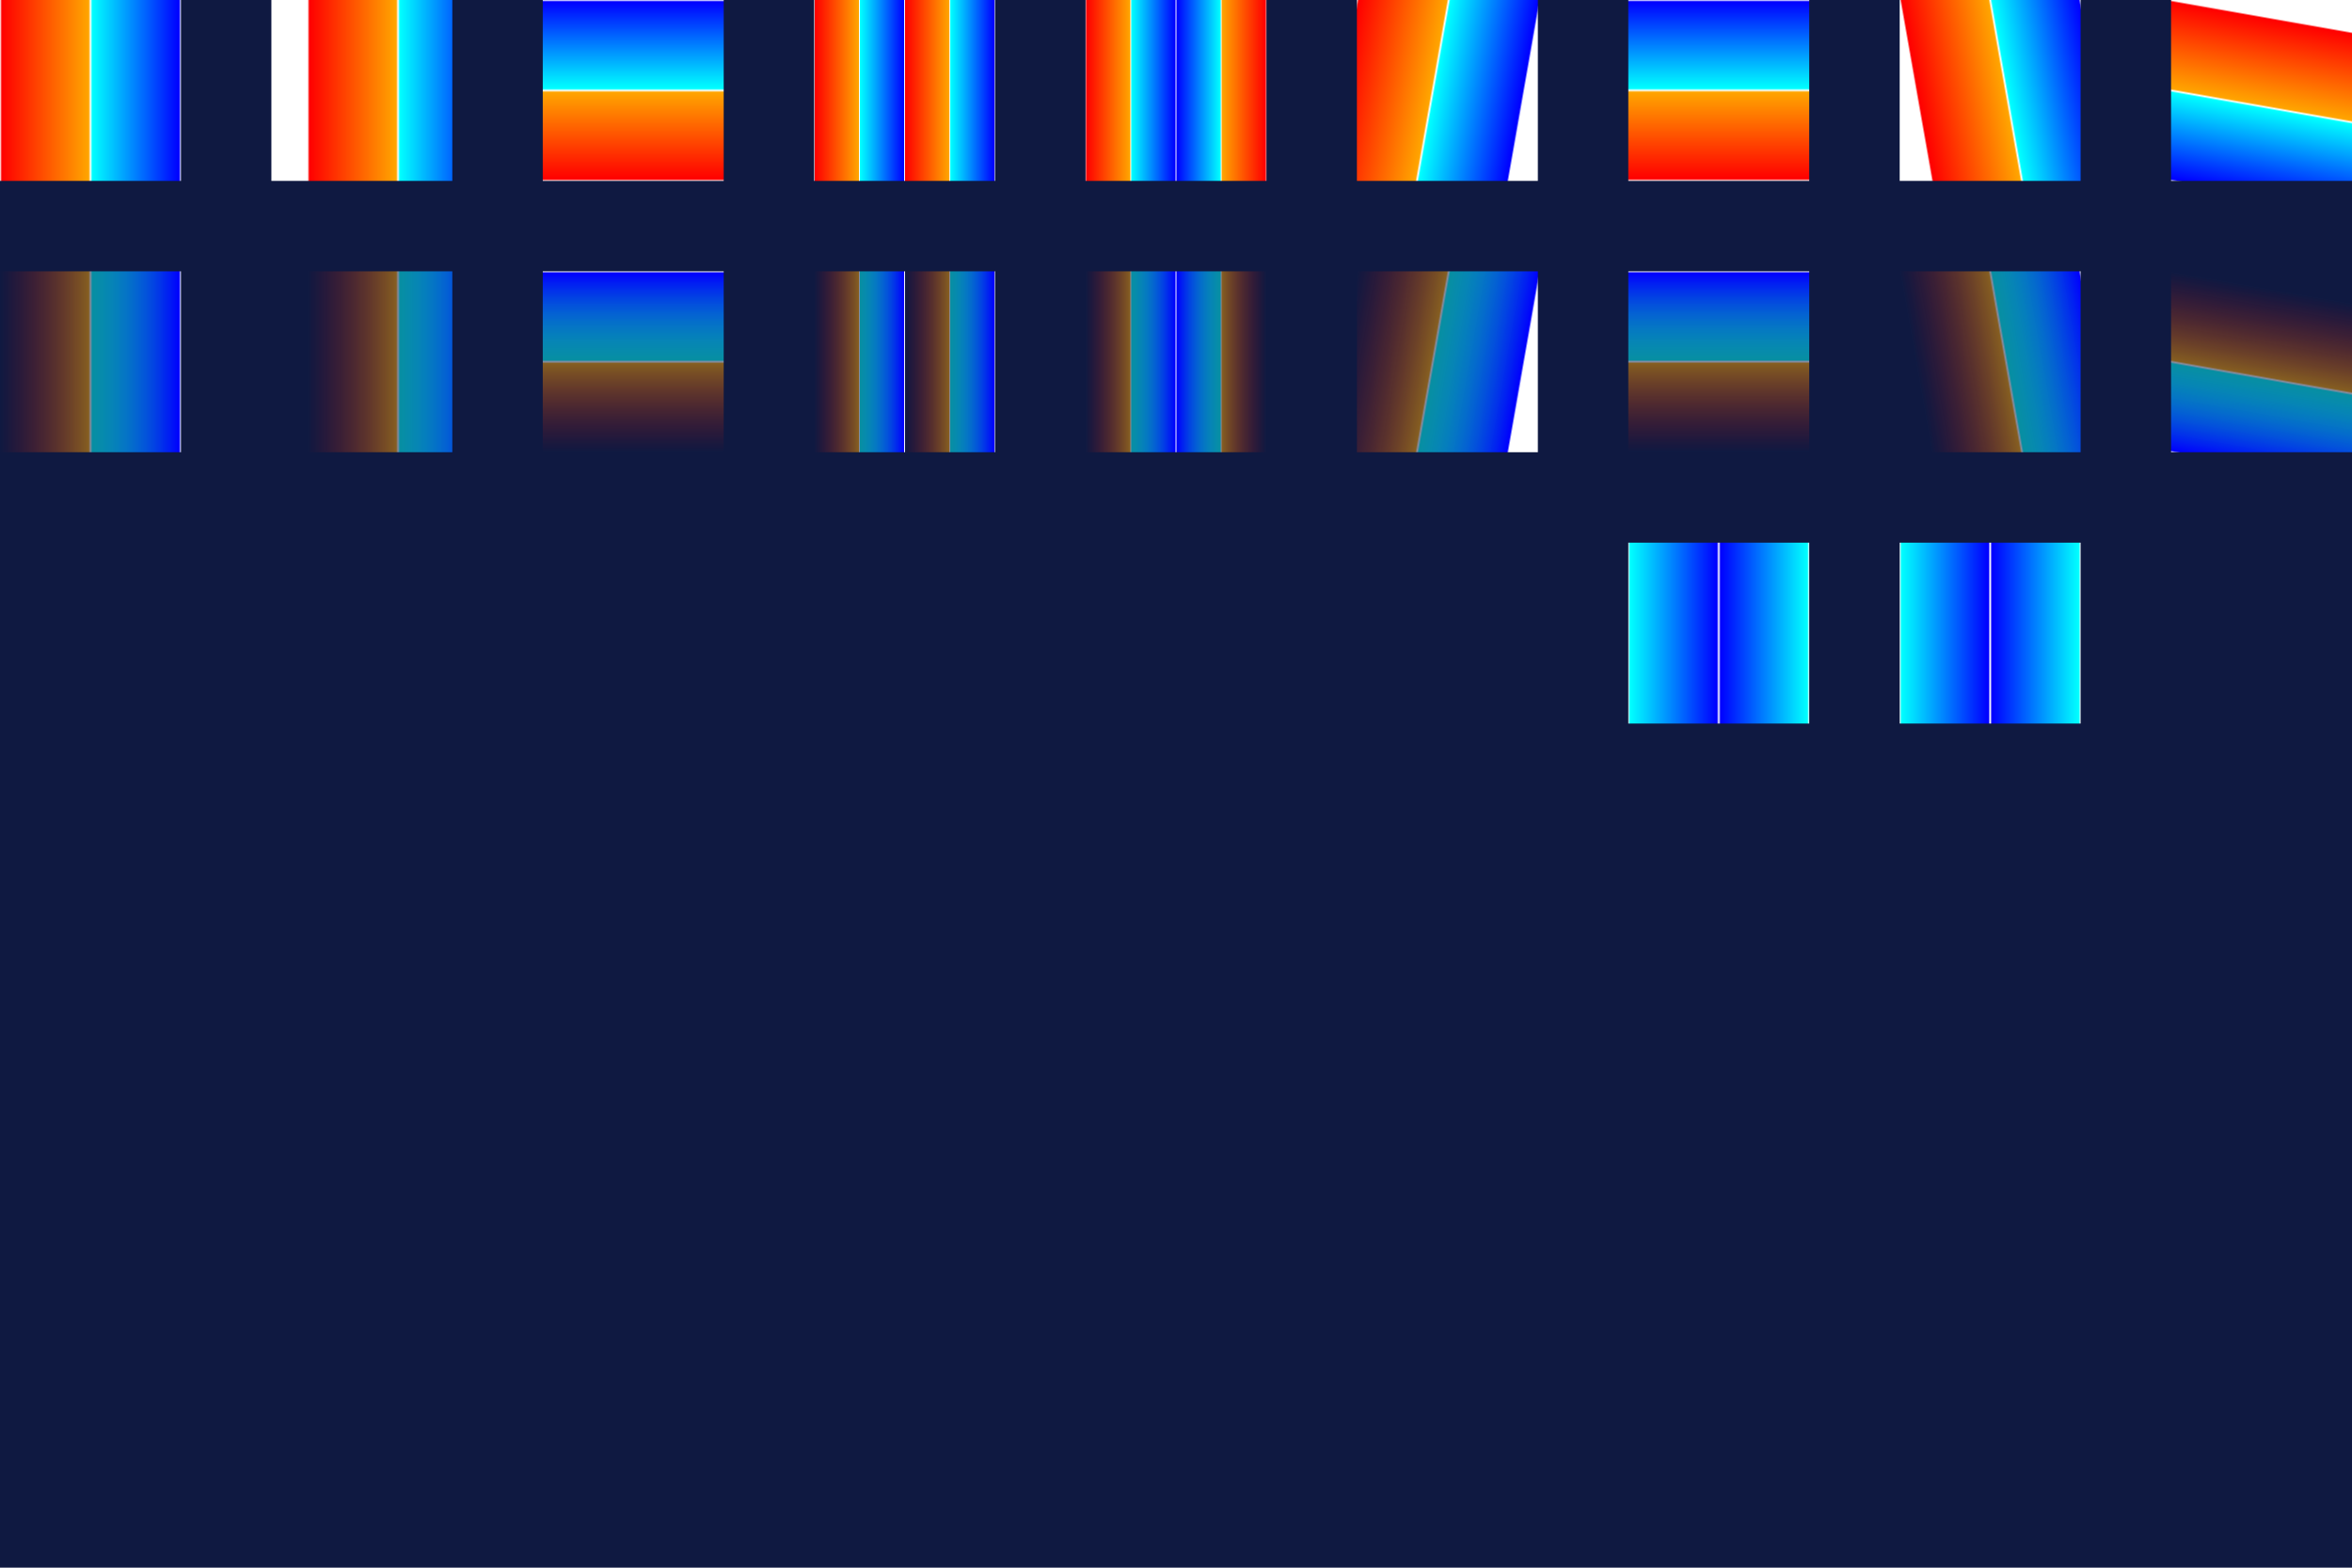
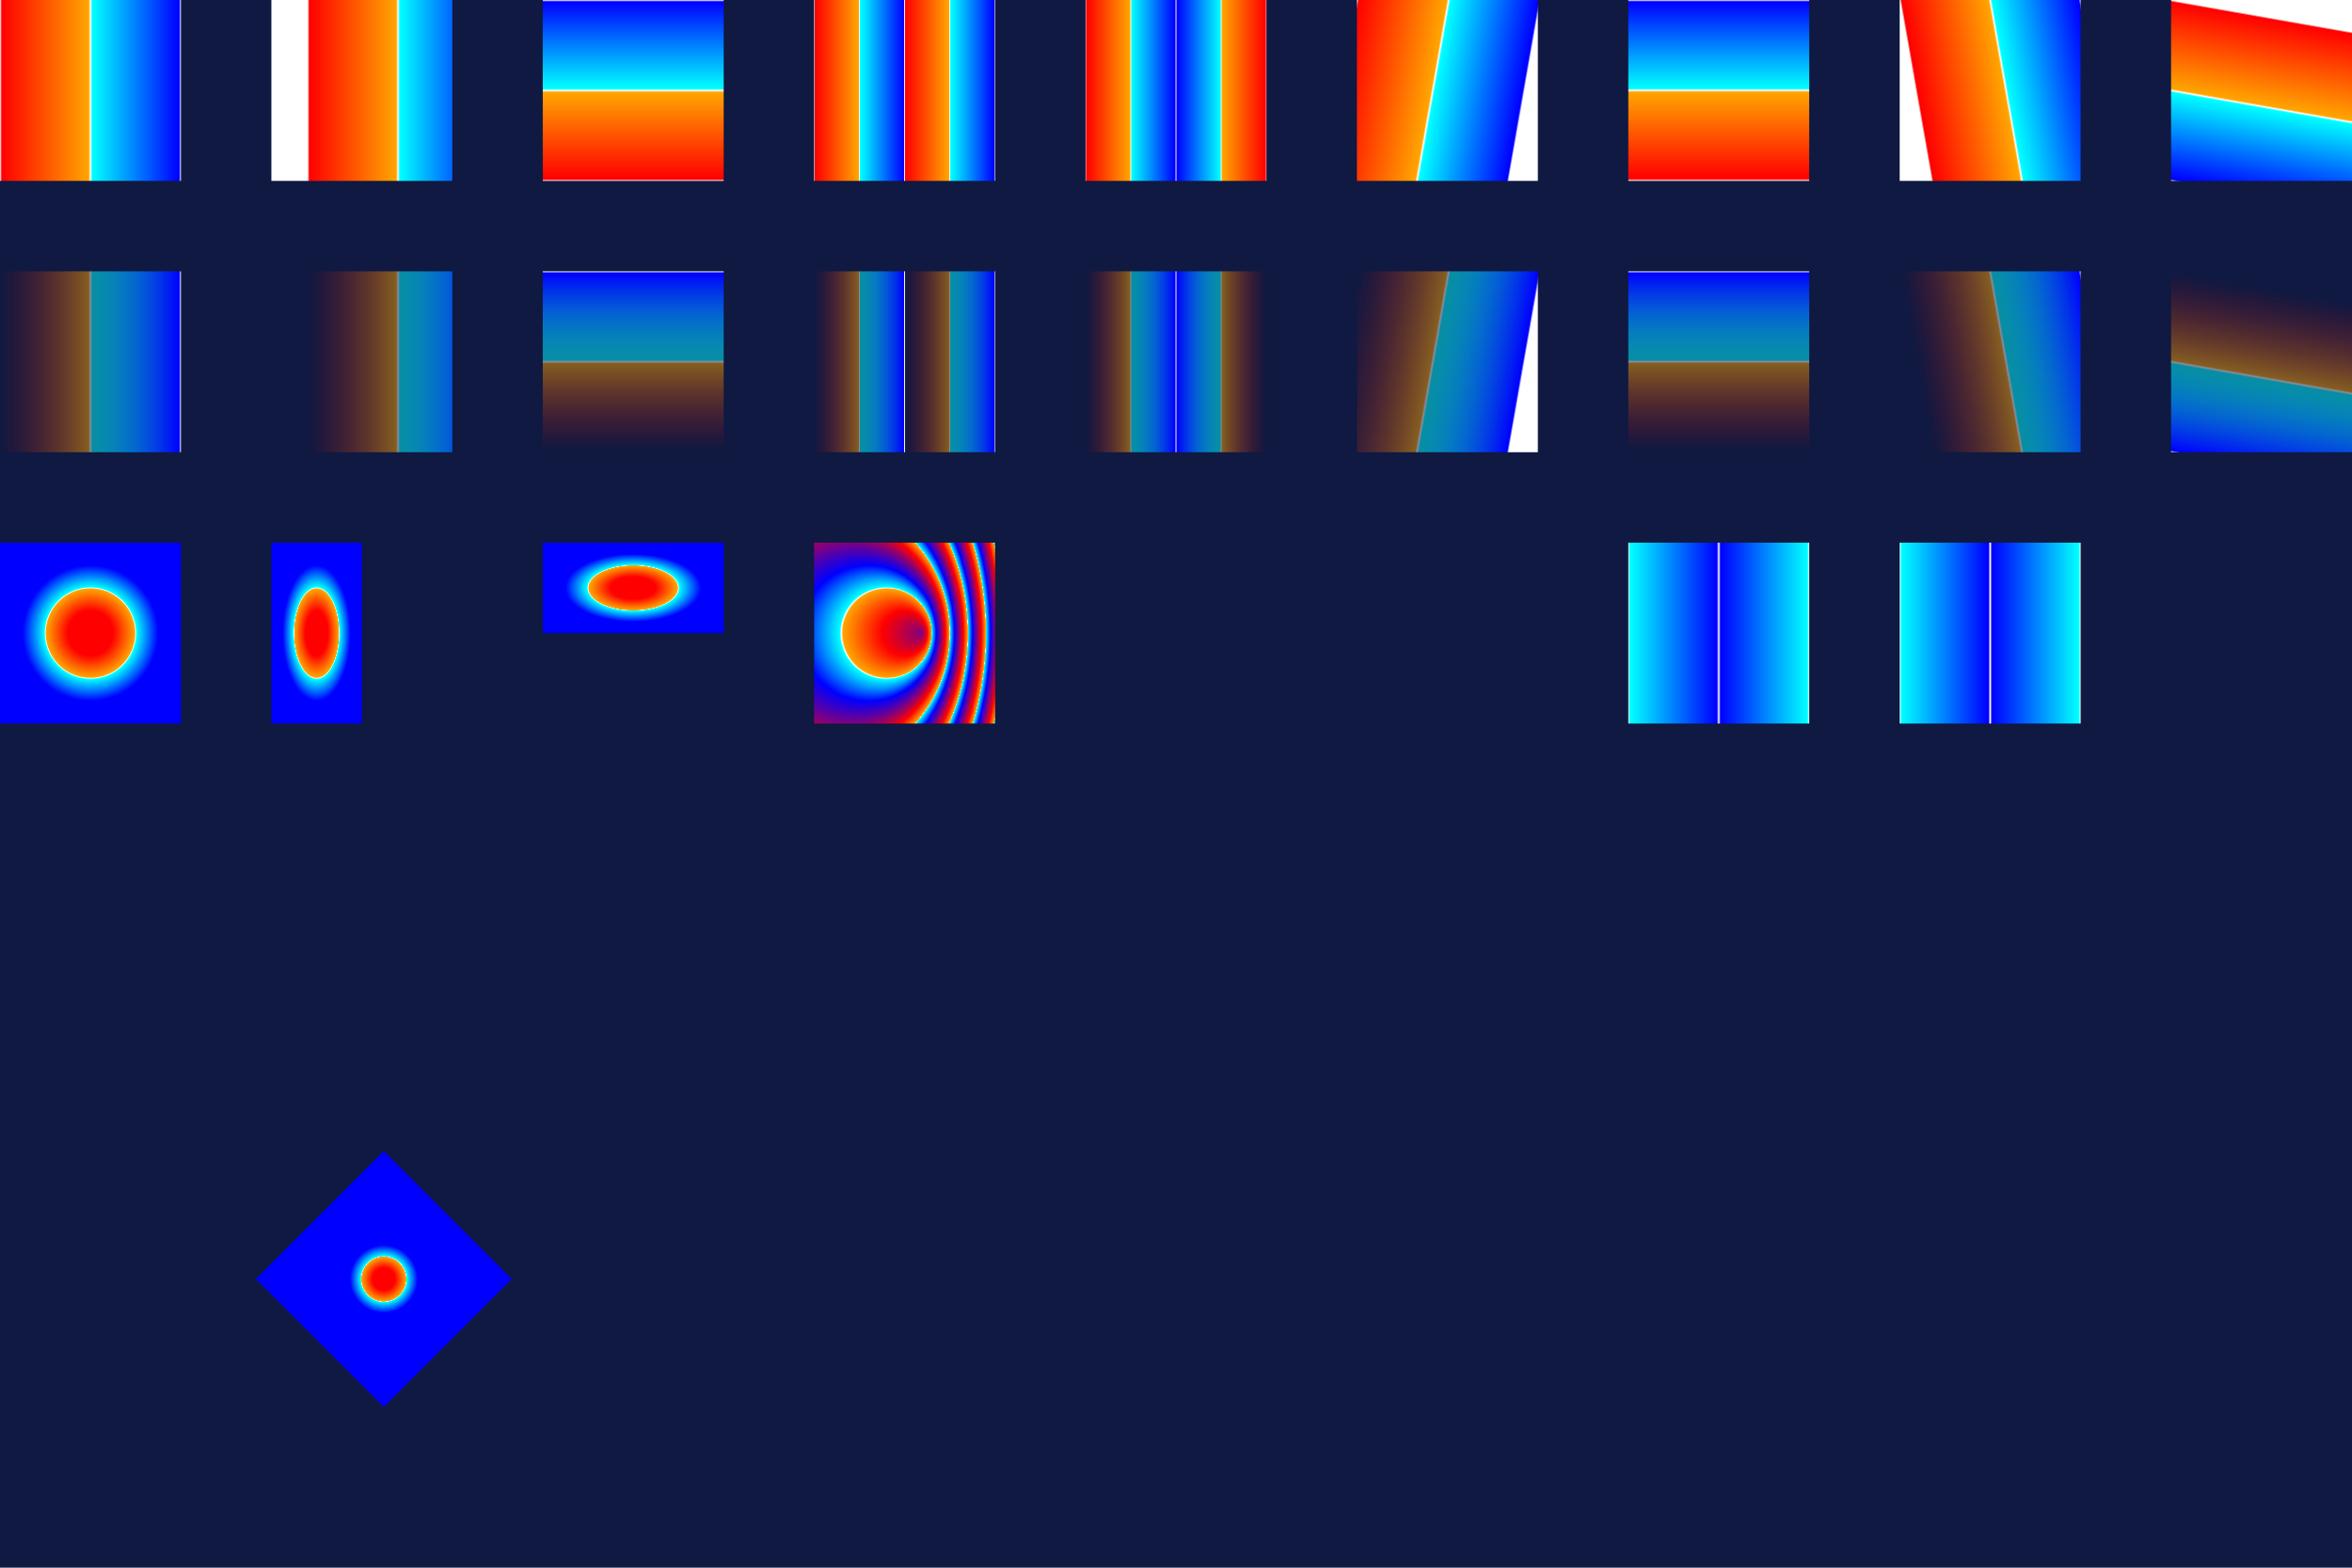
<svg xmlns="http://www.w3.org/2000/svg" id="Laag_1" viewBox="0 0 260 173.33">
  <defs>
    <linearGradient id="linear-base">
      <stop offset="0" stop-color="white" />
      <stop offset="0.01" stop-color="red" />
      <stop offset="0.49" stop-color="orange" />
      <stop offset=".5" stop-color="white" />
      <stop offset=".51" stop-color="aqua" />
      <stop offset="0.99" stop-color="blue" />
      <stop offset="1" stop-color="white" />
    </linearGradient>
    <linearGradient id="transparent-linear-base">
      <stop offset="0" stop-opacity="0" stop-color="white" />
      <stop offset="0.01" stop-opacity="0.01" stop-color="red" />
      <stop offset="0.49" stop-opacity="0.49" stop-color="orange" />
      <stop offset=".5" stop-opacity=".5" stop-color="white" />
      <stop offset=".51" stop-opacity=".51" stop-color="aqua" />
      <stop offset="0.99" stop-opacity="0.99" stop-color="blue" />
      <stop offset="1" stop-opacity="1" stop-color="white" />
    </linearGradient>
    <linearGradient id="linear-1" href="#linear-base" gradientTransform="translate(0.2 0)" x1="0" y1="0" x2="1" y2="0" />
    <linearGradient id="linear-2" href="#linear-base" x1="120" y1="20" x2="120" y2="0" gradientUnits="userSpaceOnUse" />
    <linearGradient id="linear-3" href="#linear-base" gradientTransform="scale(0.5)" spreadMethod="repeat" />
    <linearGradient id="linear-4" href="#linear-base" gradientTransform="scale(0.5)" spreadMethod="reflect" />
    <linearGradient id="linear-5" href="#linear-base" gradientTransform="rotate(10)" />
    <linearGradient id="linear-6" href="#linear-base" x1="0" y1="200" x2="1" y2="200" gradientTransform="translate(29023.21 20) rotate(-90) scale(20 -167.5)" gradientUnits="userSpaceOnUse" />
    <linearGradient id="linear-7" href="#linear-base" gradientTransform="skewX(10)" />
    <linearGradient id="linear-8" href="#linear-base" gradientTransform="skewY(10) rotate(90)" />
    <linearGradient id="linear-9" href="#linear-base" x1="0" y1="0" x2="20" y2="0" gradientUnits="userSpaceOnUse" spreadMethod="reflect" />
    <linearGradient id="linear-10" href="#linear-base" x1="210" y1="0" x2="230" y2="0" gradientUnits="userSpaceOnUse" spreadMethod="reflect" />
    <linearGradient id="transparent-linear-1" href="#transparent-linear-base" gradientTransform="translate(0.2 0)" x1="0" y1="0" x2="1" y2="0" />
    <linearGradient id="transparent-linear-2" href="#transparent-linear-base" x1="120" y1="50" x2="120" y2="30" gradientUnits="userSpaceOnUse" />
    <linearGradient id="transparent-linear-3" href="#transparent-linear-base" gradientTransform="scale(0.5)" spreadMethod="repeat" />
    <linearGradient id="transparent-linear-4" href="#transparent-linear-base" gradientTransform="scale(0.5)" spreadMethod="reflect" />
    <linearGradient id="transparent-linear-5" href="#transparent-linear-base" gradientTransform="rotate(10)" />
    <linearGradient id="transparent-linear-6" href="#transparent-linear-base" x1="0" y1="200" x2="1" y2="200" gradientTransform="translate(29023.21 50) rotate(-90) scale(20 -167.5)" gradientUnits="userSpaceOnUse" />
    <linearGradient id="transparent-linear-7" href="#transparent-linear-base" gradientTransform="skewX(10)" />
    <linearGradient id="transparent-linear-8" href="#transparent-linear-base" gradientTransform="skewY(10) rotate(90)" />
    <radialGradient id="radial-base">
      <stop offset="25%" stop-color="red" />
      <stop offset="49%" stop-color="orange" />
      <stop offset="50%" stop-color="white" />
      <stop offset="51%" stop-color="aqua" />
      <stop offset="75%" stop-color="blue" />
    </radialGradient>
-     <radialGradient id="radial-1" href="#radial-base" cx="0.2" fx="0.6" gradientTransform="" />
+     <radialGradient id="radial-1" href="#radial-base" cx="0.2" fx="0.6" gradientTransform="" spreadMethod="repeat" />
    <radialGradient id="radial-2" href="#radial-base" gradientUnits="userSpaceOnUse" cx="130" cy="70" r="5" />
  </defs>
  <rect fill="#0f1941" width="260" height="173.33" />
  <rect fill="url(#linear-base)" width="20" height="20" />
  <rect fill="url(#linear-1)" x="30" y="0" width="20" height="20" />
  <rect fill="url(#linear-2)" x="60" y="0" width="20" height="20" />
  <rect fill="url(#linear-3)" x="90" y="0" width="20" height="20" />
  <rect fill="url(#linear-4)" x="120" y="0" width="20" height="20" />
  <rect fill="url(#linear-5)" x="150" y="0" width="20" height="20" />
  <rect fill="url(#linear-6)" x="180" y="0" width="20" height="20" />
  <rect fill="url(#linear-7)" x="210" y="0" width="20" height="20" />
  <rect fill="url(#linear-8)" x="240" y="0" width="20" height="20" />
  <rect fill="url(#linear-9)" x="210" y="60" width="20" height="20" />
  <rect fill="url(#linear-10)" x="180" y="60" width="20" height="20" />
  <g>
    <rect fill="url(#transparent-linear-base)" y="30" width="20" height="20" />
    <rect fill="url(#transparent-linear-1)" x="30" y="30" width="20" height="20" />
    <rect fill="url(#transparent-linear-2)" x="60" y="30" width="20" height="20" />
    <rect fill="url(#transparent-linear-3)" x="90" y="30" width="20" height="20" />
    <rect fill="url(#transparent-linear-4)" x="120" y="30" width="20" height="20" />
    <rect fill="url(#transparent-linear-5)" x="150" y="30" width="20" height="20" />
    <rect fill="url(#transparent-linear-6)" x="180" y="30" width="20" height="20" />
    <rect fill="url(#transparent-linear-7)" x="210" y="30" width="20" height="20" />
    <rect fill="url(#transparent-linear-8)" x="240" y="30" width="20" height="20" />
  </g>
+   <rect fill="url(#radial-base)" x="0" y="60" width="20" height="20" />
+   <rect fill="url(#radial-base)" x="30" y="60" width="10" height="20" />
+   <rect fill="url(#radial-base)" x="60" y="60" width="20" height="10" />
+   <rect fill="url(#radial-1)" x="90" y="60" width="20" height="20" />
+   <rect fill="url(#radial-2)" x="120" y="60" width="20" height="20" transform="rotate(45)" />
</svg>
